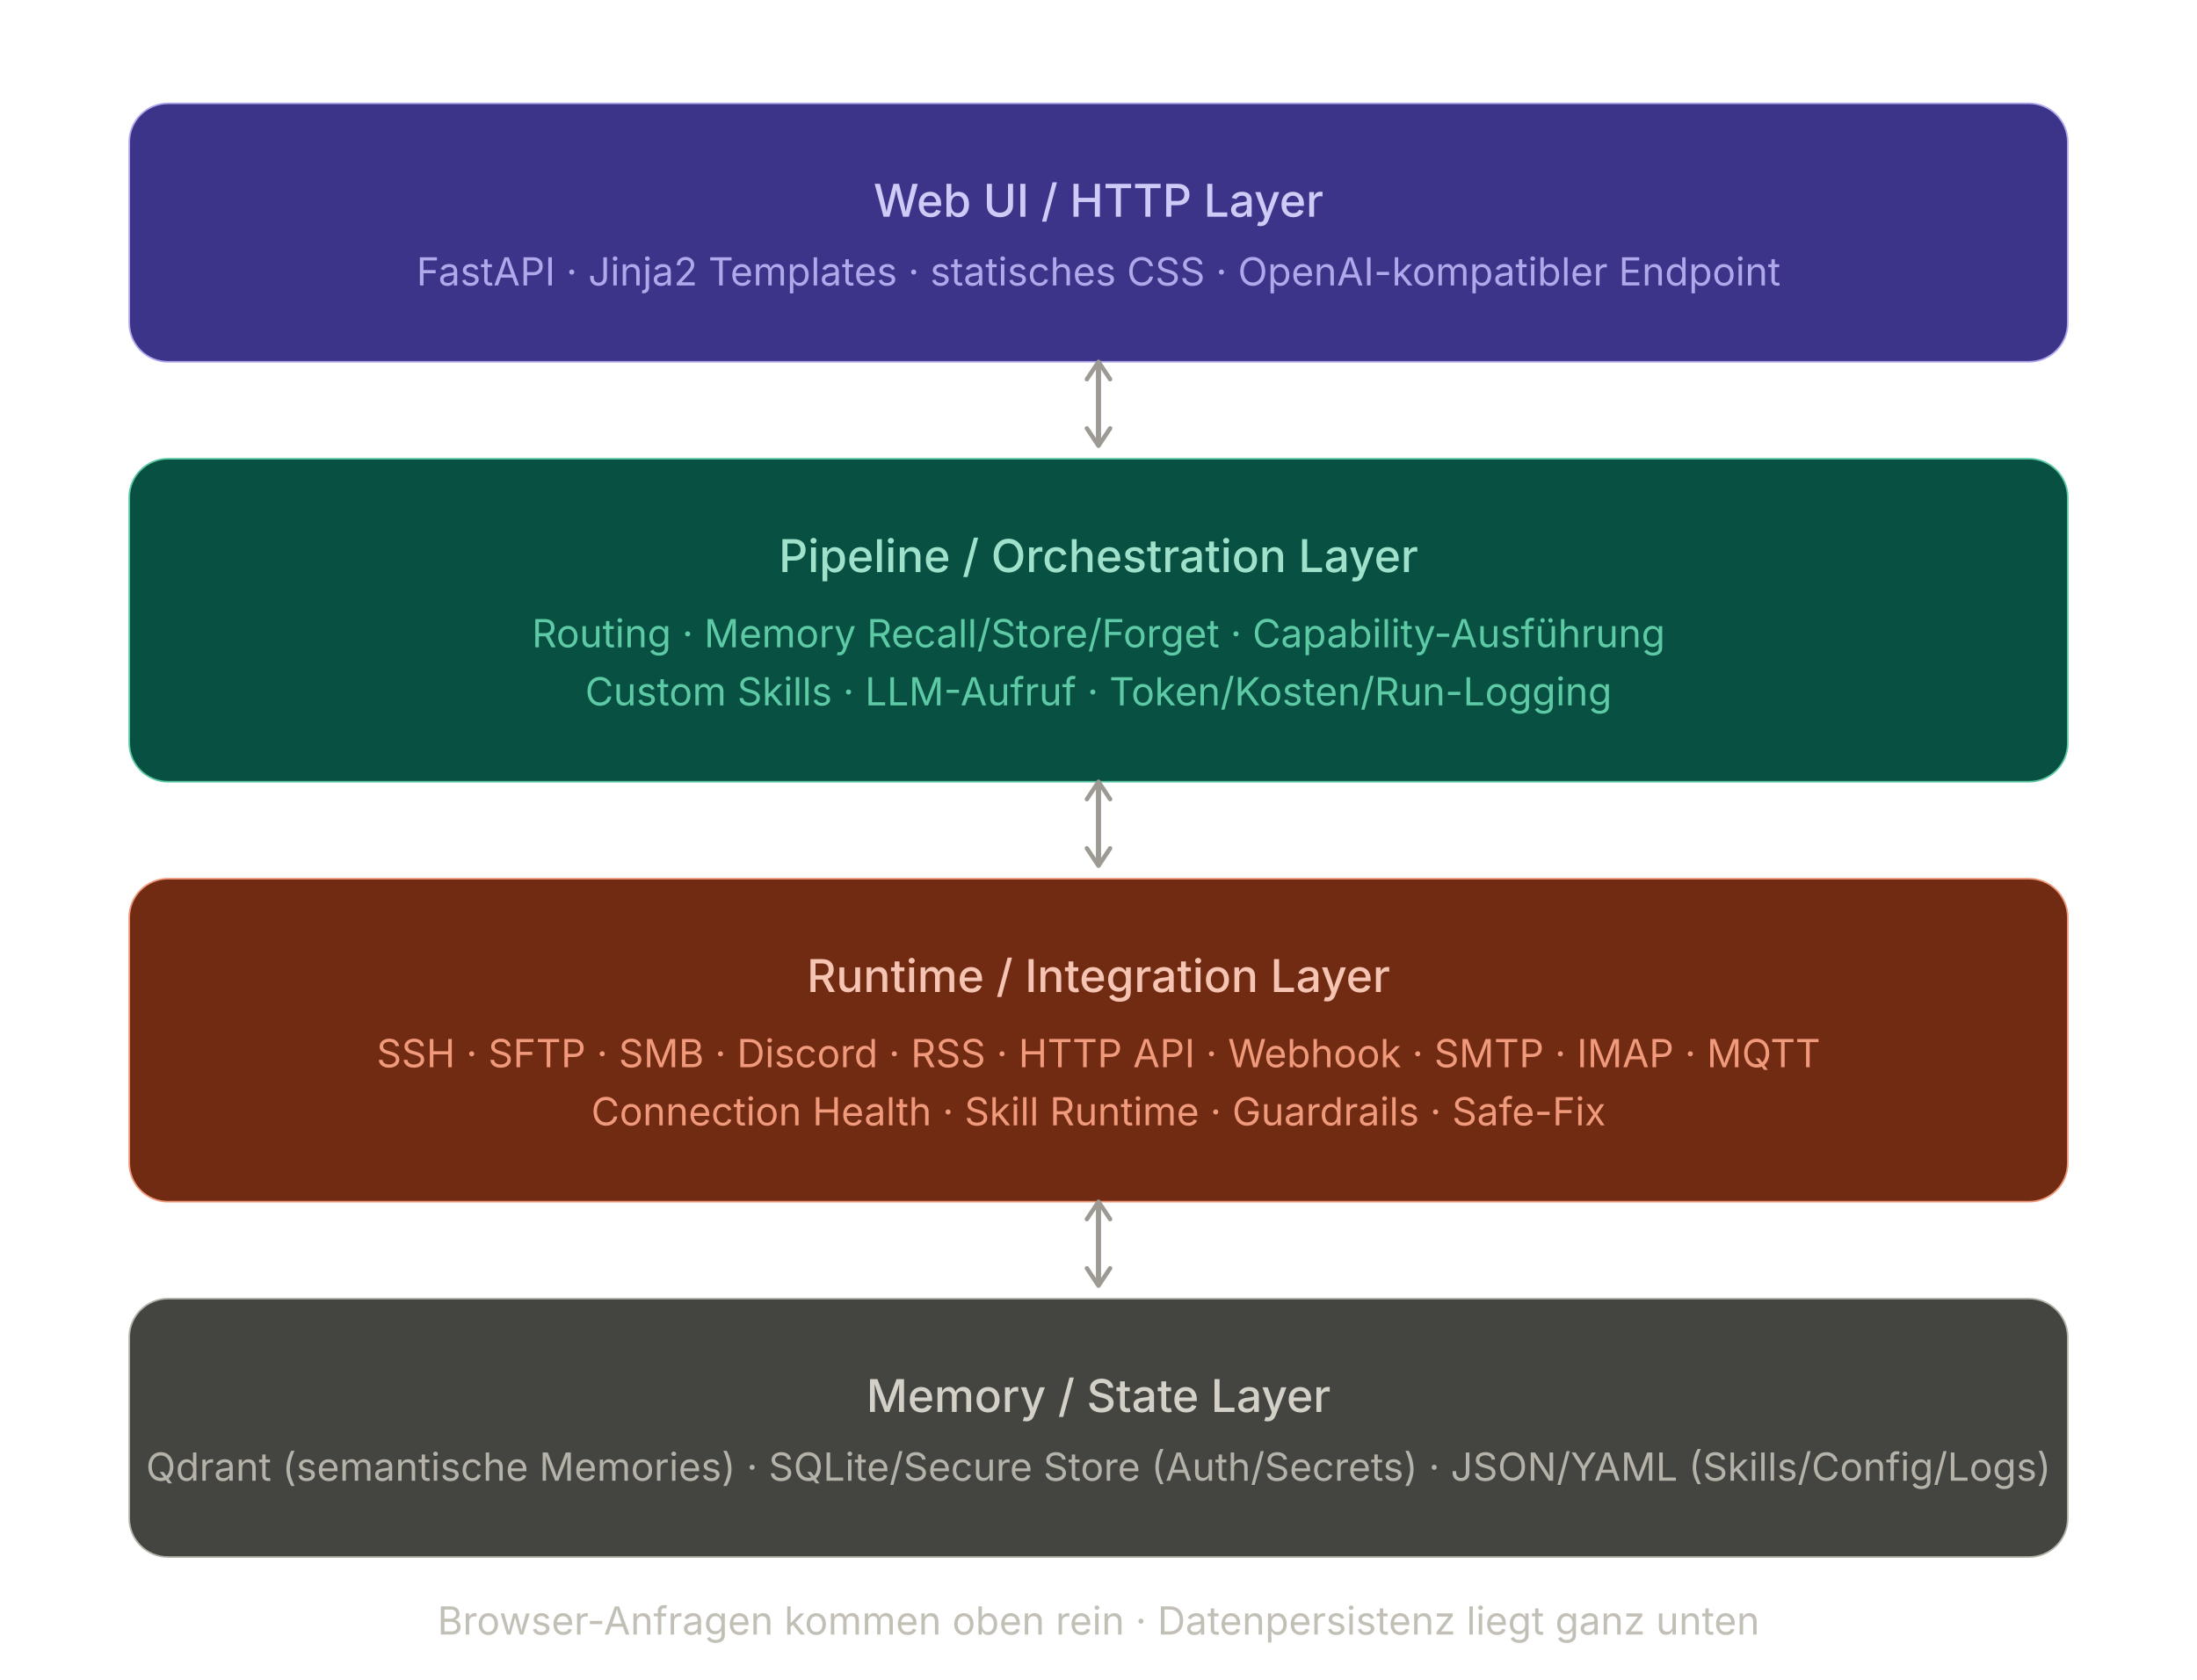
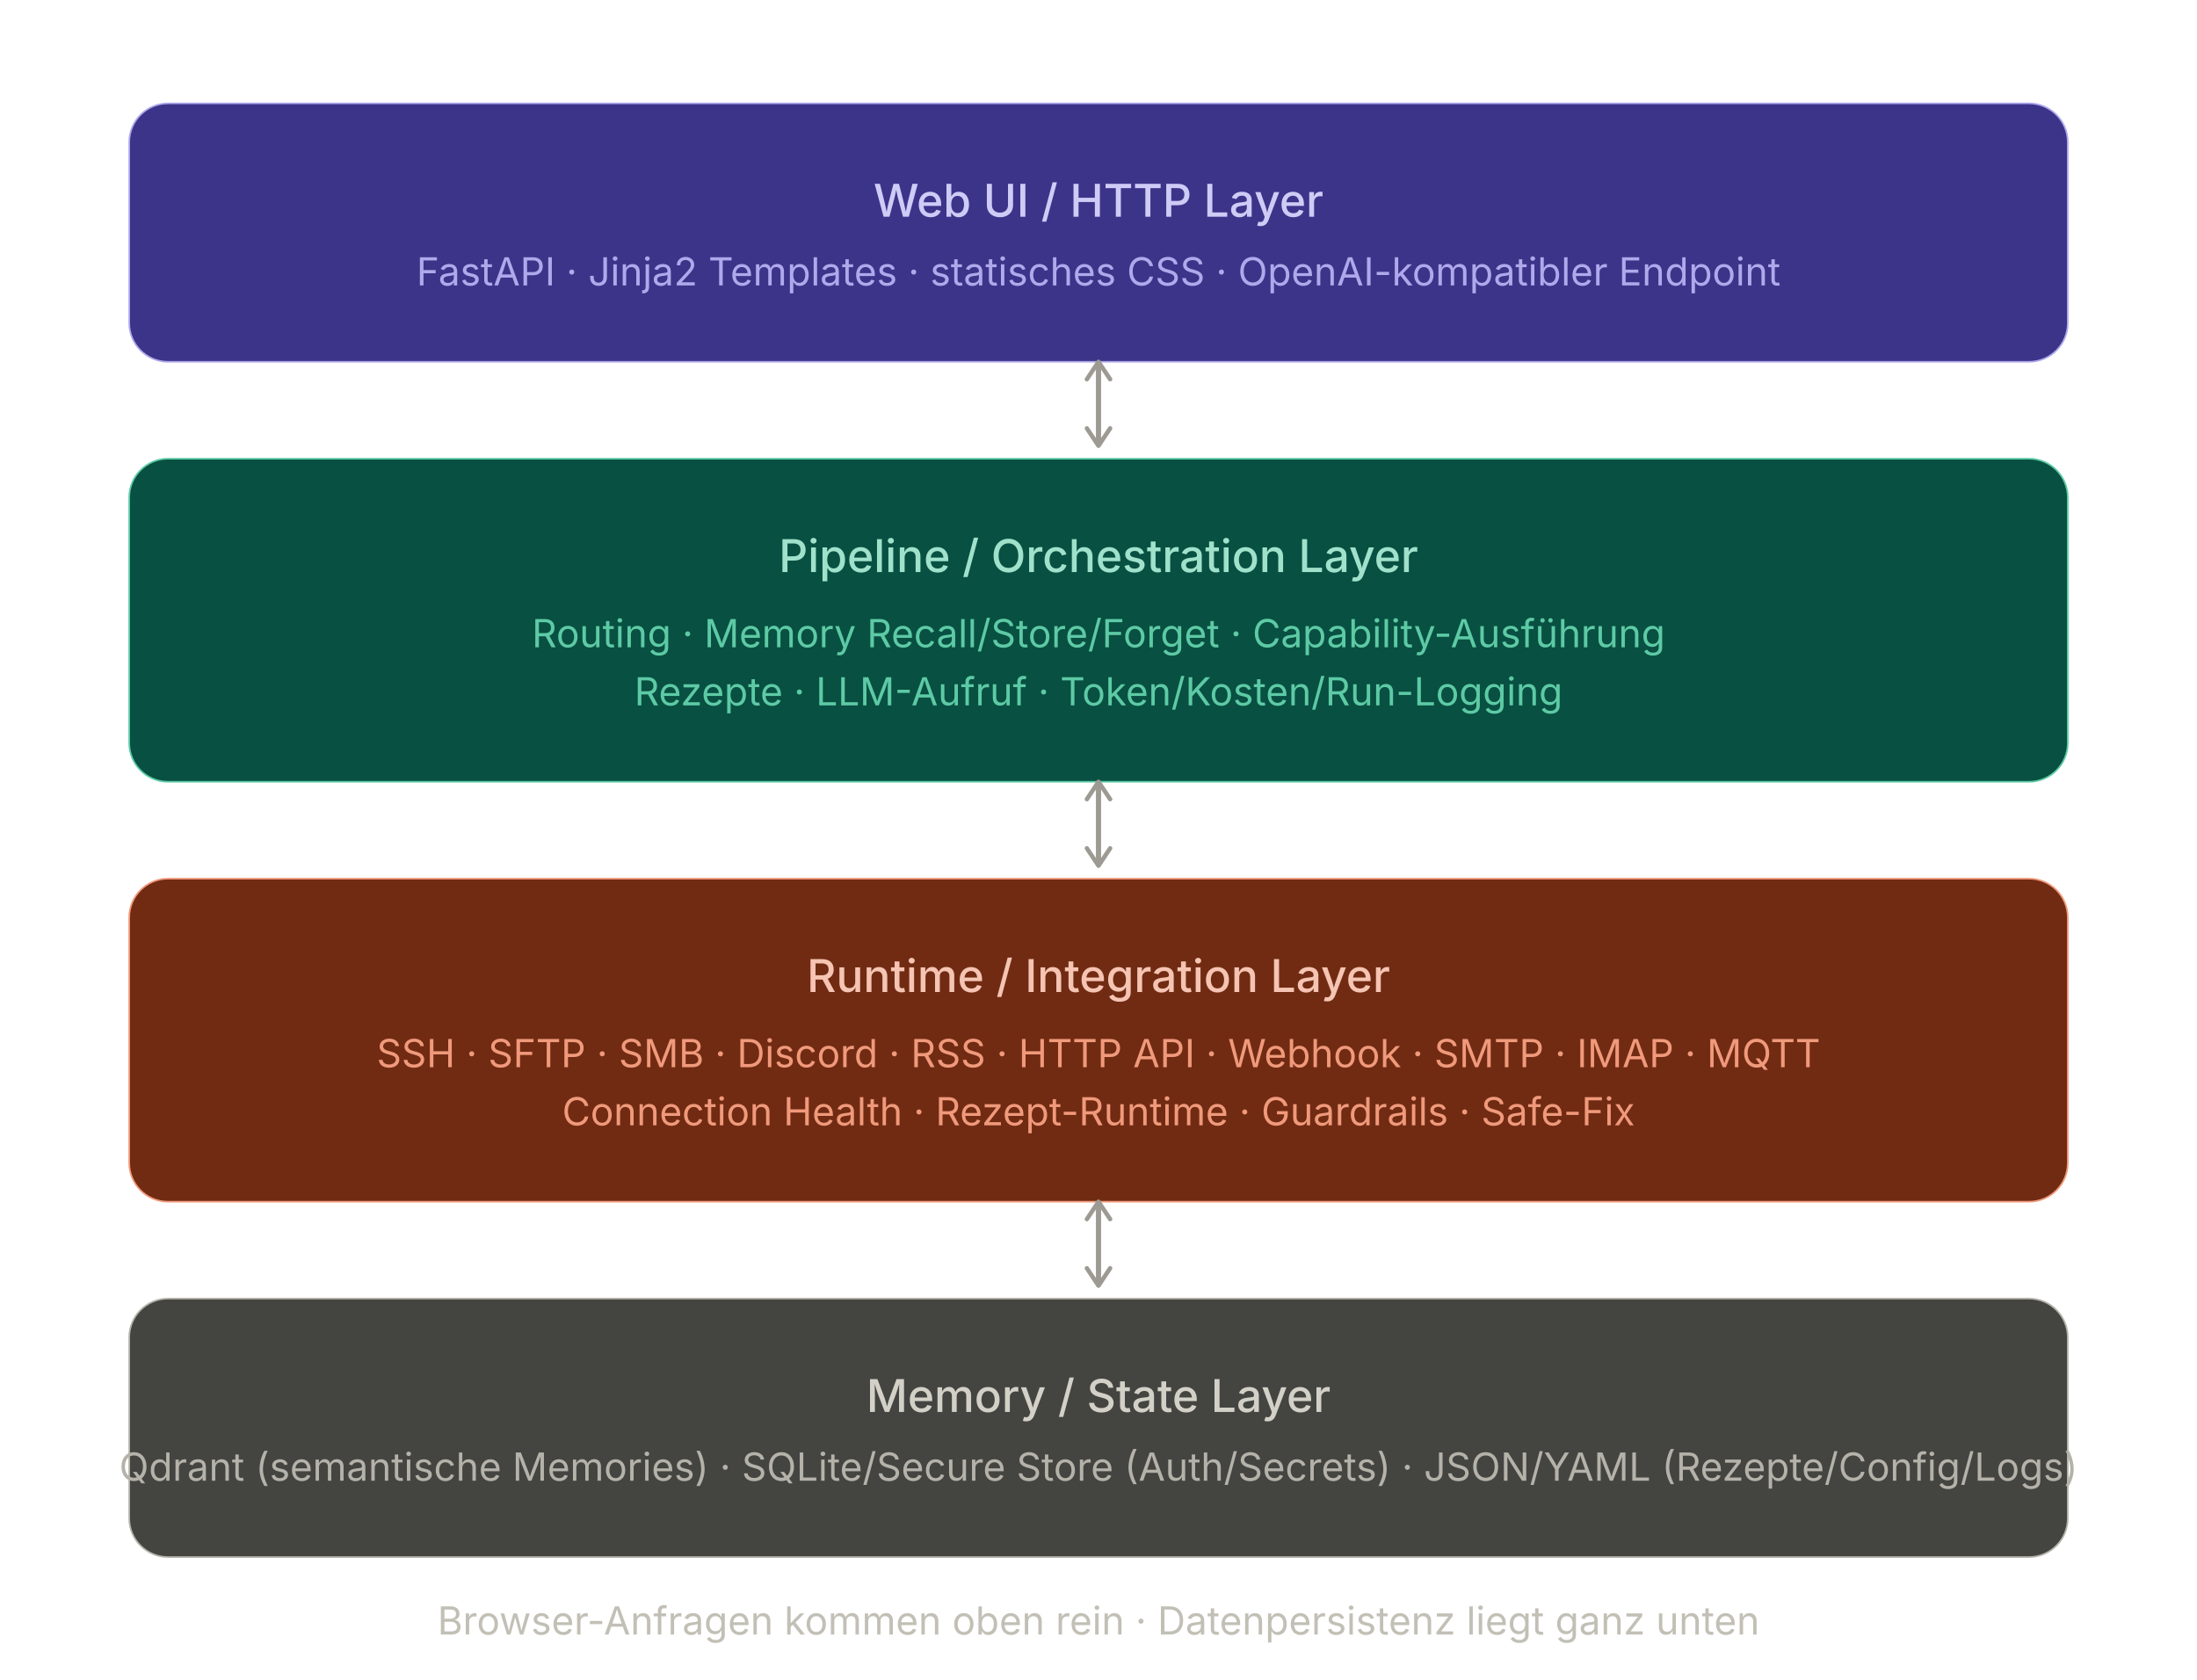
<svg xmlns="http://www.w3.org/2000/svg" width="100%" viewBox="0 0 680 520">
  <defs>
    <marker id="arrow" viewBox="0 0 10 10" refX="8" refY="5" markerWidth="6" markerHeight="6" orient="auto-start-reverse">
      <path d="M2 1L8 5L2 9" fill="none" stroke="context-stroke" stroke-width="1.5" stroke-linecap="round" stroke-linejoin="round" />
    </marker>
  </defs>
  <g style="fill:rgb(0, 0, 0);stroke:none;color:rgb(251, 251, 254);stroke-width:1px;stroke-linecap:butt;stroke-linejoin:miter;opacity:1;font-family:&quot;Anthropic Sans&quot;, -apple-system, BlinkMacSystemFont, &quot;Segoe UI&quot;, sans-serif;font-size:16px;font-weight:400;text-anchor:start;dominant-baseline:auto">
    <rect x="40" y="32" width="600" height="80" rx="12" stroke-width="0.5" style="fill:rgb(60, 52, 137);stroke:rgb(175, 169, 236);color:rgb(251, 251, 254);stroke-width:0.5px;stroke-linecap:butt;stroke-linejoin:miter;opacity:1;font-family:&quot;Anthropic Sans&quot;, -apple-system, BlinkMacSystemFont, &quot;Segoe UI&quot;, sans-serif;font-size:16px;font-weight:400;text-anchor:start;dominant-baseline:auto" />
    <text x="340" y="62" text-anchor="middle" dominant-baseline="central" style="fill:rgb(206, 203, 246);stroke:none;color:rgb(251, 251, 254);stroke-width:1px;stroke-linecap:butt;stroke-linejoin:miter;opacity:1;font-family:&quot;Anthropic Sans&quot;, -apple-system, BlinkMacSystemFont, &quot;Segoe UI&quot;, sans-serif;font-size:14px;font-weight:500;text-anchor:middle;dominant-baseline:central">Web UI / HTTP Layer</text>
    <text x="340" y="84" text-anchor="middle" dominant-baseline="central" style="fill:rgb(175, 169, 236);stroke:none;color:rgb(251, 251, 254);stroke-width:1px;stroke-linecap:butt;stroke-linejoin:miter;opacity:1;font-family:&quot;Anthropic Sans&quot;, -apple-system, BlinkMacSystemFont, &quot;Segoe UI&quot;, sans-serif;font-size:12px;font-weight:400;text-anchor:middle;dominant-baseline:central">FastAPI · Jinja2 Templates · statisches CSS · OpenAI-kompatibler Endpoint</text>
  </g>
  <line x1="340" y1="112" x2="340" y2="138" marker-end="url(#arrow)" style="fill:none;stroke:rgb(156, 154, 146);color:rgb(251, 251, 254);stroke-width:1.5px;stroke-linecap:butt;stroke-linejoin:miter;opacity:1;font-family:&quot;Anthropic Sans&quot;, -apple-system, BlinkMacSystemFont, &quot;Segoe UI&quot;, sans-serif;font-size:16px;font-weight:400;text-anchor:start;dominant-baseline:auto" />
  <line x1="340" y1="138" x2="340" y2="112" marker-end="url(#arrow)" style="fill:none;stroke:rgb(156, 154, 146);color:rgb(251, 251, 254);stroke-width:1.5px;stroke-linecap:butt;stroke-linejoin:miter;opacity:1;font-family:&quot;Anthropic Sans&quot;, -apple-system, BlinkMacSystemFont, &quot;Segoe UI&quot;, sans-serif;font-size:16px;font-weight:400;text-anchor:start;dominant-baseline:auto" />
  <g style="fill:rgb(0, 0, 0);stroke:none;color:rgb(251, 251, 254);stroke-width:1px;stroke-linecap:butt;stroke-linejoin:miter;opacity:1;font-family:&quot;Anthropic Sans&quot;, -apple-system, BlinkMacSystemFont, &quot;Segoe UI&quot;, sans-serif;font-size:16px;font-weight:400;text-anchor:start;dominant-baseline:auto">
    <rect x="40" y="142" width="600" height="100" rx="12" stroke-width="0.5" style="fill:rgb(8, 80, 65);stroke:rgb(93, 202, 165);color:rgb(251, 251, 254);stroke-width:0.5px;stroke-linecap:butt;stroke-linejoin:miter;opacity:1;font-family:&quot;Anthropic Sans&quot;, -apple-system, BlinkMacSystemFont, &quot;Segoe UI&quot;, sans-serif;font-size:16px;font-weight:400;text-anchor:start;dominant-baseline:auto" />
    <text x="340" y="172" text-anchor="middle" dominant-baseline="central" style="fill:rgb(159, 225, 203);stroke:none;color:rgb(251, 251, 254);stroke-width:1px;stroke-linecap:butt;stroke-linejoin:miter;opacity:1;font-family:&quot;Anthropic Sans&quot;, -apple-system, BlinkMacSystemFont, &quot;Segoe UI&quot;, sans-serif;font-size:14px;font-weight:500;text-anchor:middle;dominant-baseline:central">Pipeline / Orchestration Layer</text>
    <text x="340" y="196" text-anchor="middle" dominant-baseline="central" style="fill:rgb(93, 202, 165);stroke:none;color:rgb(251, 251, 254);stroke-width:1px;stroke-linecap:butt;stroke-linejoin:miter;opacity:1;font-family:&quot;Anthropic Sans&quot;, -apple-system, BlinkMacSystemFont, &quot;Segoe UI&quot;, sans-serif;font-size:12px;font-weight:400;text-anchor:middle;dominant-baseline:central">Routing · Memory Recall/Store/Forget · Capability-Ausführung</text>
-     <text x="340" y="214" text-anchor="middle" dominant-baseline="central" style="fill:rgb(93, 202, 165);stroke:none;color:rgb(251, 251, 254);stroke-width:1px;stroke-linecap:butt;stroke-linejoin:miter;opacity:1;font-family:&quot;Anthropic Sans&quot;, -apple-system, BlinkMacSystemFont, &quot;Segoe UI&quot;, sans-serif;font-size:12px;font-weight:400;text-anchor:middle;dominant-baseline:central">Custom Skills · LLM-Aufruf · Token/Kosten/Run-Logging</text>
+     <text x="340" y="214" text-anchor="middle" dominant-baseline="central" style="fill:rgb(93, 202, 165);stroke:none;color:rgb(251, 251, 254);stroke-width:1px;stroke-linecap:butt;stroke-linejoin:miter;opacity:1;font-family:&quot;Anthropic Sans&quot;, -apple-system, BlinkMacSystemFont, &quot;Segoe UI&quot;, sans-serif;font-size:12px;font-weight:400;text-anchor:middle;dominant-baseline:central">Rezepte · LLM-Aufruf · Token/Kosten/Run-Logging</text>
  </g>
  <line x1="340" y1="242" x2="340" y2="268" marker-end="url(#arrow)" style="fill:none;stroke:rgb(156, 154, 146);color:rgb(251, 251, 254);stroke-width:1.5px;stroke-linecap:butt;stroke-linejoin:miter;opacity:1;font-family:&quot;Anthropic Sans&quot;, -apple-system, BlinkMacSystemFont, &quot;Segoe UI&quot;, sans-serif;font-size:16px;font-weight:400;text-anchor:start;dominant-baseline:auto" />
  <line x1="340" y1="268" x2="340" y2="242" marker-end="url(#arrow)" style="fill:none;stroke:rgb(156, 154, 146);color:rgb(251, 251, 254);stroke-width:1.5px;stroke-linecap:butt;stroke-linejoin:miter;opacity:1;font-family:&quot;Anthropic Sans&quot;, -apple-system, BlinkMacSystemFont, &quot;Segoe UI&quot;, sans-serif;font-size:16px;font-weight:400;text-anchor:start;dominant-baseline:auto" />
  <g style="fill:rgb(0, 0, 0);stroke:none;color:rgb(251, 251, 254);stroke-width:1px;stroke-linecap:butt;stroke-linejoin:miter;opacity:1;font-family:&quot;Anthropic Sans&quot;, -apple-system, BlinkMacSystemFont, &quot;Segoe UI&quot;, sans-serif;font-size:16px;font-weight:400;text-anchor:start;dominant-baseline:auto">
    <rect x="40" y="272" width="600" height="100" rx="12" stroke-width="0.5" style="fill:rgb(113, 43, 19);stroke:rgb(240, 153, 123);color:rgb(251, 251, 254);stroke-width:0.5px;stroke-linecap:butt;stroke-linejoin:miter;opacity:1;font-family:&quot;Anthropic Sans&quot;, -apple-system, BlinkMacSystemFont, &quot;Segoe UI&quot;, sans-serif;font-size:16px;font-weight:400;text-anchor:start;dominant-baseline:auto" />
    <text x="340" y="302" text-anchor="middle" dominant-baseline="central" style="fill:rgb(245, 196, 179);stroke:none;color:rgb(251, 251, 254);stroke-width:1px;stroke-linecap:butt;stroke-linejoin:miter;opacity:1;font-family:&quot;Anthropic Sans&quot;, -apple-system, BlinkMacSystemFont, &quot;Segoe UI&quot;, sans-serif;font-size:14px;font-weight:500;text-anchor:middle;dominant-baseline:central">Runtime / Integration Layer</text>
    <text x="340" y="326" text-anchor="middle" dominant-baseline="central" style="fill:rgb(240, 153, 123);stroke:none;color:rgb(251, 251, 254);stroke-width:1px;stroke-linecap:butt;stroke-linejoin:miter;opacity:1;font-family:&quot;Anthropic Sans&quot;, -apple-system, BlinkMacSystemFont, &quot;Segoe UI&quot;, sans-serif;font-size:12px;font-weight:400;text-anchor:middle;dominant-baseline:central">SSH · SFTP · SMB · Discord · RSS · HTTP API · Webhook · SMTP · IMAP · MQTT</text>
-     <text x="340" y="344" text-anchor="middle" dominant-baseline="central" style="fill:rgb(240, 153, 123);stroke:none;color:rgb(251, 251, 254);stroke-width:1px;stroke-linecap:butt;stroke-linejoin:miter;opacity:1;font-family:&quot;Anthropic Sans&quot;, -apple-system, BlinkMacSystemFont, &quot;Segoe UI&quot;, sans-serif;font-size:12px;font-weight:400;text-anchor:middle;dominant-baseline:central">Connection Health · Skill Runtime · Guardrails · Safe-Fix</text>
+     <text x="340" y="344" text-anchor="middle" dominant-baseline="central" style="fill:rgb(240, 153, 123);stroke:none;color:rgb(251, 251, 254);stroke-width:1px;stroke-linecap:butt;stroke-linejoin:miter;opacity:1;font-family:&quot;Anthropic Sans&quot;, -apple-system, BlinkMacSystemFont, &quot;Segoe UI&quot;, sans-serif;font-size:12px;font-weight:400;text-anchor:middle;dominant-baseline:central">Connection Health · Rezept-Runtime · Guardrails · Safe-Fix</text>
  </g>
  <line x1="340" y1="372" x2="340" y2="398" marker-end="url(#arrow)" style="fill:none;stroke:rgb(156, 154, 146);color:rgb(251, 251, 254);stroke-width:1.5px;stroke-linecap:butt;stroke-linejoin:miter;opacity:1;font-family:&quot;Anthropic Sans&quot;, -apple-system, BlinkMacSystemFont, &quot;Segoe UI&quot;, sans-serif;font-size:16px;font-weight:400;text-anchor:start;dominant-baseline:auto" />
  <line x1="340" y1="398" x2="340" y2="372" marker-end="url(#arrow)" style="fill:none;stroke:rgb(156, 154, 146);color:rgb(251, 251, 254);stroke-width:1.5px;stroke-linecap:butt;stroke-linejoin:miter;opacity:1;font-family:&quot;Anthropic Sans&quot;, -apple-system, BlinkMacSystemFont, &quot;Segoe UI&quot;, sans-serif;font-size:16px;font-weight:400;text-anchor:start;dominant-baseline:auto" />
  <g style="fill:rgb(0, 0, 0);stroke:none;color:rgb(251, 251, 254);stroke-width:1px;stroke-linecap:butt;stroke-linejoin:miter;opacity:1;font-family:&quot;Anthropic Sans&quot;, -apple-system, BlinkMacSystemFont, &quot;Segoe UI&quot;, sans-serif;font-size:16px;font-weight:400;text-anchor:start;dominant-baseline:auto">
    <rect x="40" y="402" width="600" height="80" rx="12" stroke-width="0.5" style="fill:rgb(68, 68, 65);stroke:rgb(180, 178, 169);color:rgb(251, 251, 254);stroke-width:0.5px;stroke-linecap:butt;stroke-linejoin:miter;opacity:1;font-family:&quot;Anthropic Sans&quot;, -apple-system, BlinkMacSystemFont, &quot;Segoe UI&quot;, sans-serif;font-size:16px;font-weight:400;text-anchor:start;dominant-baseline:auto" />
    <text x="340" y="432" text-anchor="middle" dominant-baseline="central" style="fill:rgb(211, 209, 199);stroke:none;color:rgb(251, 251, 254);stroke-width:1px;stroke-linecap:butt;stroke-linejoin:miter;opacity:1;font-family:&quot;Anthropic Sans&quot;, -apple-system, BlinkMacSystemFont, &quot;Segoe UI&quot;, sans-serif;font-size:14px;font-weight:500;text-anchor:middle;dominant-baseline:central">Memory / State Layer</text>
-     <text x="340" y="454" text-anchor="middle" dominant-baseline="central" style="fill:rgb(180, 178, 169);stroke:none;color:rgb(251, 251, 254);stroke-width:1px;stroke-linecap:butt;stroke-linejoin:miter;opacity:1;font-family:&quot;Anthropic Sans&quot;, -apple-system, BlinkMacSystemFont, &quot;Segoe UI&quot;, sans-serif;font-size:12px;font-weight:400;text-anchor:middle;dominant-baseline:central">Qdrant (semantische Memories) · SQLite/Secure Store (Auth/Secrets) · JSON/YAML (Skills/Config/Logs)</text>
+     <text x="340" y="454" text-anchor="middle" dominant-baseline="central" style="fill:rgb(180, 178, 169);stroke:none;color:rgb(251, 251, 254);stroke-width:1px;stroke-linecap:butt;stroke-linejoin:miter;opacity:1;font-family:&quot;Anthropic Sans&quot;, -apple-system, BlinkMacSystemFont, &quot;Segoe UI&quot;, sans-serif;font-size:12px;font-weight:400;text-anchor:middle;dominant-baseline:central">Qdrant (semantische Memories) · SQLite/Secure Store (Auth/Secrets) · JSON/YAML (Rezepte/Config/Logs)</text>
  </g>
  <text x="340" y="506" text-anchor="middle" style="fill:rgb(194, 192, 182);stroke:none;color:rgb(251, 251, 254);stroke-width:1px;stroke-linecap:butt;stroke-linejoin:miter;opacity:1;font-family:&quot;Anthropic Sans&quot;, -apple-system, BlinkMacSystemFont, &quot;Segoe UI&quot;, sans-serif;font-size:12px;font-weight:400;text-anchor:middle;dominant-baseline:auto">Browser-Anfragen kommen oben rein · Datenpersistenz liegt ganz unten</text>
</svg>
